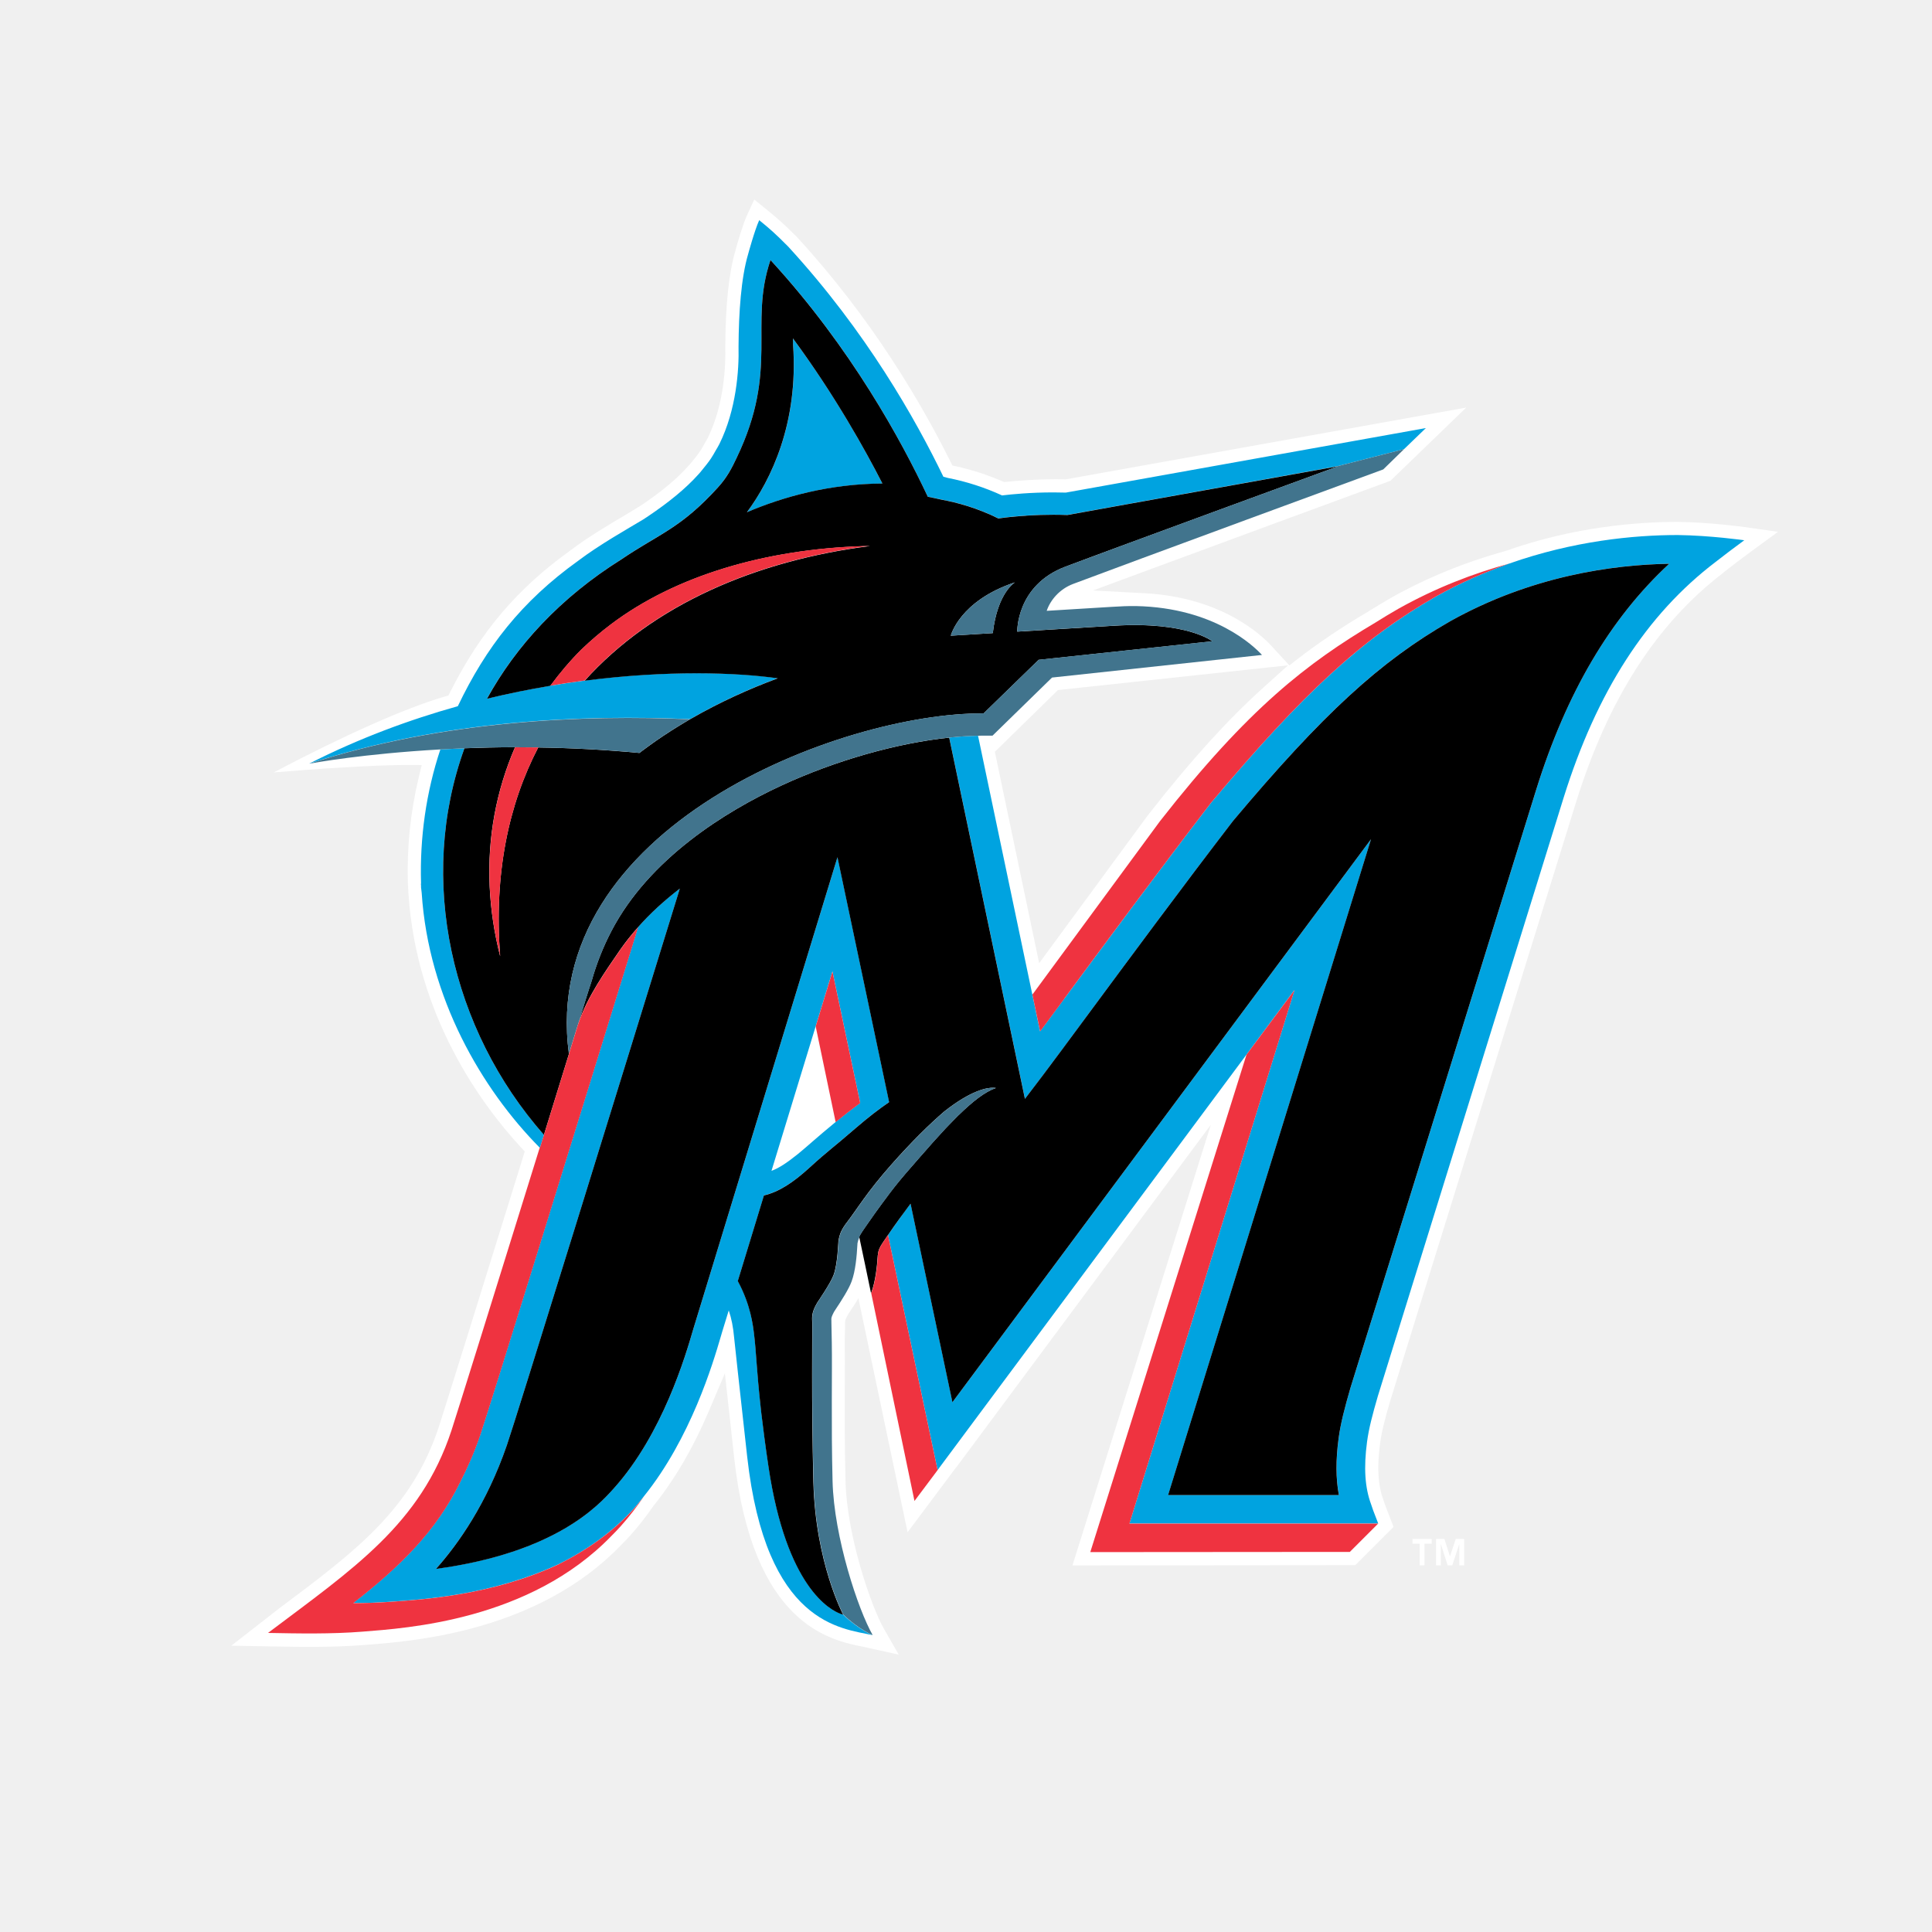
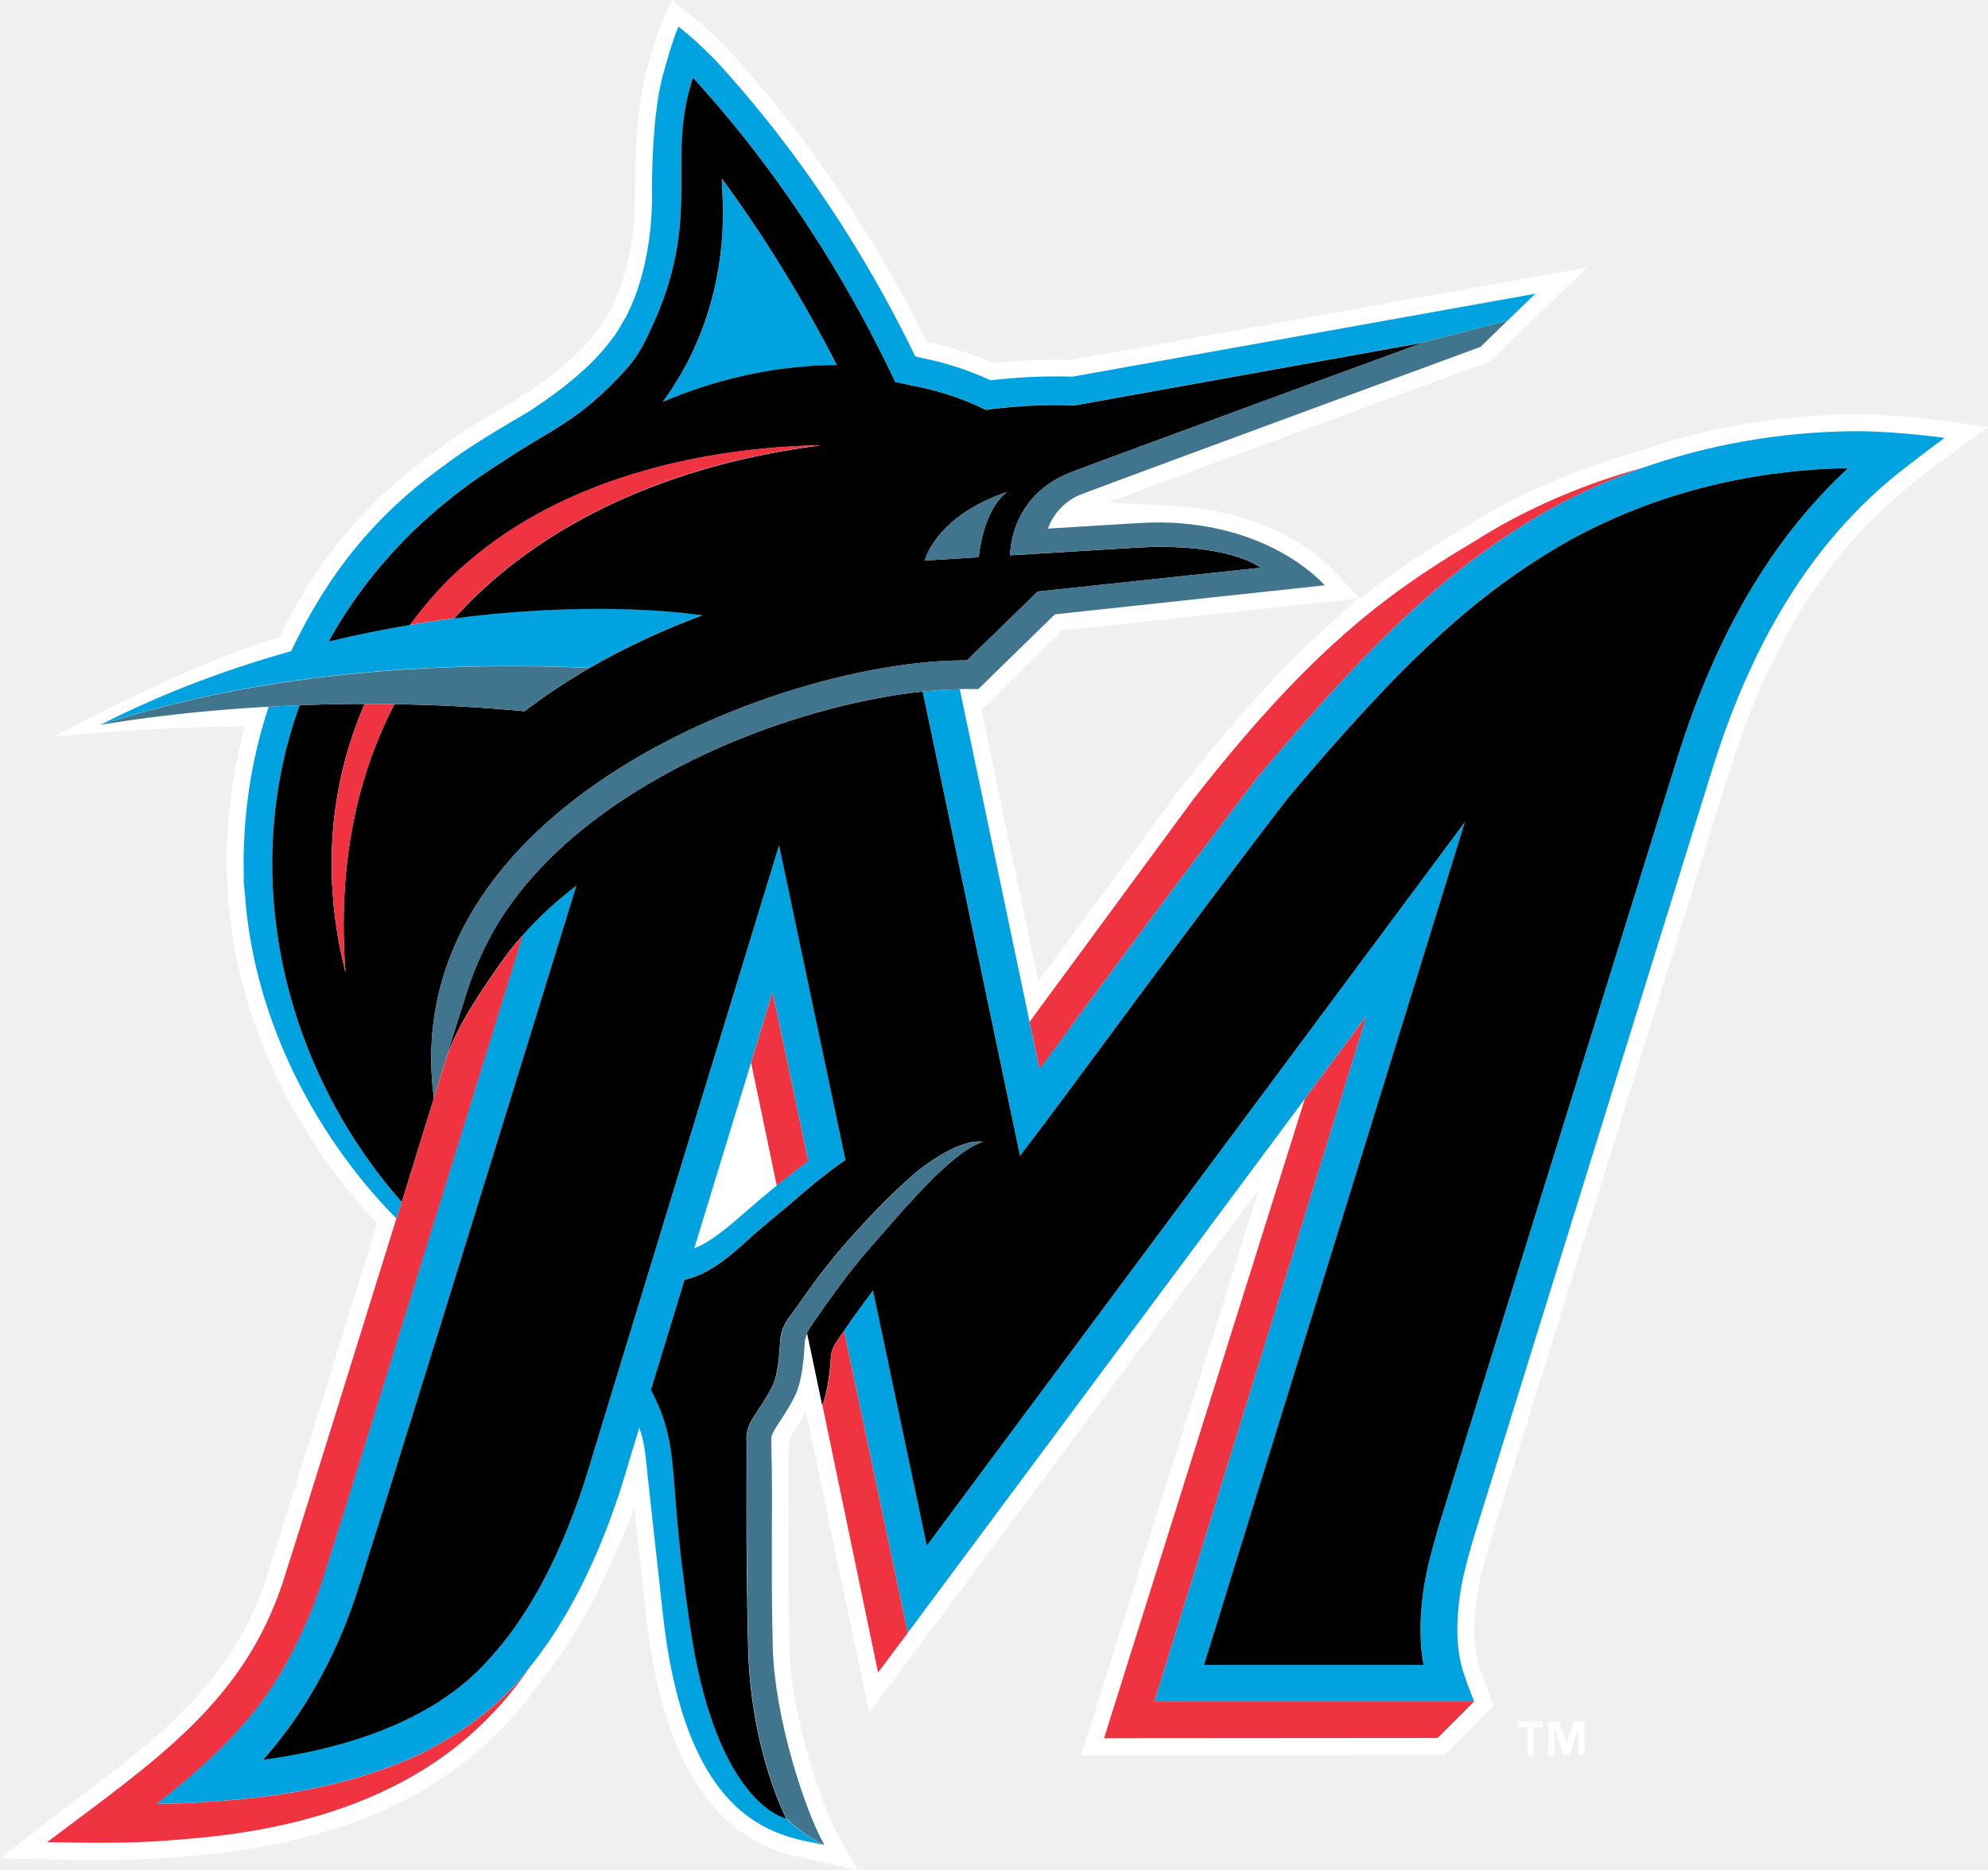
- <svg xmlns="http://www.w3.org/2000/svg" viewBox="0 0 300 300">
+ <svg xmlns="http://www.w3.org/2000/svg" viewBox="35.92 30.98 240.17 225.95">
  <path fill="#fff" d="M131.81 203.91c-.06.1-.11.16-.15.24-.312.587-.413.838-.438 1.095l-.004.264.002.051v.68c0 .06-.018.542-.03.934l-.02 1.236c.03 1.77.02 4.01.01 6.62-.02 4.21-.03 9.36.11 14.95.22 8.6 4 19.5 5.96 22.93l2.3 4.02-5.5-1.22c-5.13-1.01-17.15-3.38-20.04-29.29l-1.45-13.17-2.51 5.91c-2.4 5.64-5.25 10.52-8.53 14.61-1.23 1.76-2.42 3.28-3.64 4.64-.49.55-1 1.08-1.54 1.61-12.87 13.32-32.1 14.82-39.34 15.38l-.54.04c-4.88.38-9.79.3-14.53.21l-6.01-.11 7.46-5.81c11.92-8.92 20.54-15.37 24.77-28.19.81-2.48 6.42-20.46 13.05-41.81l.28-.93-.65-.71c-5.97-6.48-16.17-20.21-17.41-39.39l-.09-1.7c-.15-5.47.41-10.91 1.66-16.15l.49-2.05-2.11-.02c-5.55.02-14.36.61-20.87 1.16 11.13-5.85 20.35-9.95 26.43-11.74l.7-.2.33-.65c4.65-9.23 10.37-15.97 18.61-21.88 2.71-2.07 6.17-4.11 8.8-5.66l2.13-1.3c3.25-2.19 5.61-4.15 7.44-6.21l.54-.63c.39-.47.83-1.02 1.24-1.62.16-.24.31-.52.55-.93l.63-1.11c2.65-5.39 2.79-11.66 2.72-14.06.04-6.69.56-11.61 1.59-15.08.27-1.04 1.14-4.04 1.81-5.5l1.1-2.39 2.04 1.66c1.78 1.45 2.56 2.14 4.59 4.17 11.67 12.67 19.37 25.9 23.78 34.76l.35.71.78.17c2.35.54 4.66 1.29 6.85 2.23l.4.17.44-.04c1.33-.14 4.87-.46 9.16-.38l62.16-11.14-11.77 11.37c-3.01 1.1-25.7 9.45-38.59 14.22l-7.6 2.81 8.08.43c11.88.65 18.06 6.44 19.67 8.21l2.75 2.99 1.22-.94c3.29-2.56 6.84-4.94 11.19-7.52 1.09-.68 2.27-1.39 3.47-2.08 5.47-3.07 11.43-5.5 17.83-7.27 10.45-3.69 20.22-4.47 26.6-4.47 4.75.06 9.66.7 10.59.83l4.98.71-4.05 2.96c-1.44 1.06-2.99 2.22-4.38 3.32l.01.02c-10.41 7.93-17.91 19.58-22.92 35.62l-28.85 92.93c-.81 2.76-1.36 4.85-1.61 6.78-.49 3.67-.32 6.43.53 8.73.23.68.37 1.09 1.09 2.92l.48 1.24-5.95 5.94-43.91.04 21.49-68.43-39.51 53.17h-.02l-7.56 10.11-7.64-36.346c-.422.748-.946 1.521-1.48 2.326m87.52 35.06h2.98v.73h-1.12v3.37h-.75v-3.37h-1.11Zm6.72 0h1.3v4.09h-.75v-3.26h-.02l-1.07 3.26h-.72l-1.04-3.26h-.02v3.27h-.75v-4.1h1.31l.85 2.68h.02Zm-26.04-135.66-35.73 3.84-9.8 9.59 6.88 32.82 2.22-3.02c6.75-9.18 13.4-18.23 14.5-19.73l.44-.57c6.46-8.25 12.07-14.44 17.64-19.46Z" />
  <path fill="#00a3e0" d="m107.12 111.68.018-.01h.002Zm.018-.01c-16.28-.72-38.179.09-59.068 6.89h-.03c7.69-3.9 15.49-6.79 23.05-8.9 4.38-9.16 9.87-16.25 18.66-22.56 3.32-2.52 7.69-4.97 10.1-6.42.23-.15.46-.31.69-.45 3.33-2.24 5.92-4.35 7.92-6.58.2-.21.37-.43.55-.65.49-.59.97-1.19 1.39-1.81.26-.39.49-.8.72-1.21.2-.34.41-.68.59-1.04 2.62-5.31 3.06-11.44 2.97-15.12.03-5.3.4-10.68 1.49-14.36 0 0 1.01-3.72 1.72-5.27 1.74 1.42 2.46 2.05 4.48 4.08 12.16 13.23 19.85 26.92 24.12 35.76.23.05.45.13.68.18 2.91.57 5.73 1.48 8.43 2.72 1.5-.18 4.43-.47 7.97-.47.65 0 1.29.01 1.93.03l55.91-10.02-3.39 3.27-10.3 2.64-34.1 6.15-7.87 1.42c-5.93-.21-10.72.54-10.72.54a33.6 33.6 0 0 0-8.91-2.94c-.68-.15-1.36-.3-2.05-.42-4.01-8.55-11.9-23.15-24.43-36.76-3.41 10.08 1.4 16.83-5.25 30.71-.75 1.55-1.43 2.96-2.93 4.61-5.79 6.37-9.03 7.13-14.95 11.14-9.49 5.96-16.37 13.42-20.9 21.66 3.36-.82 6.64-1.47 9.84-2.01 1.81-.31 3.6-.57 5.34-.8 12.82-1.66 23.58-1.28 29.99-.37a87.4 87.4 0 0 0-13.43 6.25c-.064.037-.145.073-.212.11m16.002-59.12v.024l-.01-.014Zm0 .024c6.535 8.845 11.261 17.389 13.88 22.516-8.21.05-15.37 2.03-21.04 4.46 3.74-5.01 8.03-13.83 7.18-25.99-.02-.157-.02-.574-.02-.986M84.47 176.22l-.63 2.02c-.01-.01-.02-.03-.03-.03-8.99-9.07-17.28-23.26-18.33-39.56l-.1-.86v-.29c-.01-.06-.02-.13-.02-.19s.02-.11.02-.17c-.21-7.1.8-14.16 3-20.77 1.21-.07 2.45-.13 3.74-.18-7.36 20.34-2.11 43.63 12.34 60.03Zm46.44 74.49c2.35 2.28 4.56 3.19 4.56 3.19-4.77-1.07-16.53-1.56-19.45-27.73-1.21-10.81-2.03-18.51-2.03-18.51-.14-1.57-.4-2.92-.83-4.18l-1.01 3.29c-.07.22-.15.51-.25.85-1.17 4-4.62 15.67-11.92 24.73-.47.58-.91 1.19-1.41 1.75-3.43 3.81-7.52 6.64-11.74 8.75-10.5 4.92-21.45 5.53-26.23 5.87-1.95.14-3.86.2-5.77.21 7.18-5.62 12.87-11.1 16.65-18.87a54 54 0 0 0 3.04-7.12c1.36-3.96 14.9-47.72 24.55-78.97 1.96-2.22 4.17-4.21 6.5-6.01-9.65 31.27-25.34 82.03-26.85 86.42-3.12 9.05-7.53 15.32-11.01 19.22 18.63-2.52 25.26-9.89 27.59-12.48 7.63-8.48 11.19-20.72 12.36-24.75l22.39-73.28 8.02 38.03a57 57 0 0 0-5.18 4.03c-3.46 3-4.46 3.65-7.13 6.1-2.638 2.419-4.837 3.808-7.126 4.359l-4.024 13.161c-.01.05-.03.09-.04.13 2 3.69 2.35 6.86 2.54 8.35.32 2.6.38 5.48 1.01 11.2.04.34.07.65.11 1 .08.69.18 1.46.28 2.23.07.53.12 1.01.2 1.58.18 1.39.39 2.88.64 4.54 2.79 18.69 9.57 22.2 11.22 22.79.23.08.36.11.36.11Zm-11.114-68.902c1.168-.431 2.377-1.23 4.084-2.598 1.03-.82 3.14-2.75 5.87-4.98 1.17-.96 2.45-1.96 3.82-2.97l-4.31-20.42-2.6 8.52ZM260.5 83.08c5.06.06 10.35.81 10.35.81-1.46 1.07-3.03 2.25-4.47 3.38-10.73 8.17-18.44 20.14-23.58 36.59l-28.84 92.9c-.84 2.88-1.42 5.09-1.69 7.15-.53 4.01-.33 7.08.63 9.67.2.62.31.96 1.11 2.99h-38.63l25.63-82.85-7.45 10.03-47.97 64.52-7.7-36.5c.86-1.24 2.13-3.05 3.51-4.87l6.5 30.83 65-87.43-31.51 101.84h26.52c-.48-2.56-.49-5.43-.04-8.81.31-2.33.93-4.73 1.84-7.84l28.86-92.94c4.68-15.01 11.46-26.52 20.63-35.02-8.8.15-21.45 1.9-34.03 8.94-10.91 6.24-19.73 14.35-33.68 30.97-7.94 10.33-16.46 21.87-22.69 30.29-2.98 4.03-5.33 7.22-6.7 9.02l-2.94 3.87-11.76-56.09c1.55-.16 3.05-.26 4.47-.28l8.43 40.18 1.2 5.72c1.08-1.46 2.34-3.16 3.74-5.05 6.25-8.45 14.8-20.02 22.77-30.4l.06-.07c14.35-17.09 23.49-25.47 34.92-32.02 3.82-2.14 7.63-3.79 11.36-5.1 10-3.52 19.34-4.43 26.15-4.43" />
  <path d="M136.3 194.88c-.11 1.83-.38 4.13-.98 5.75-.02.05-.05.11-.07.17l-.9-4.33-.93-4.41v-.04c.12-.24.28-.52.51-.86.13-.19.29-.43.48-.7.37-.54.85-1.23 1.4-2 .33-.46.68-.95 1.05-1.45.86-1.18 1.81-2.44 2.76-3.6.34-.42.68-.82 1.01-1.2.73-.84 1.44-1.66 2.14-2.46l.22-.25c.62-.71 1.24-1.41 1.84-2.09.12-.14.24-.27.37-.41q.81-.9 1.59-1.74c.16-.17.31-.32.47-.49.47-.49.94-.97 1.39-1.42l.19-.19h.01c2.14-2.09 4.08-3.64 5.79-4.21-.12-.04-.25-.02-.38-.04-.92-.04-3.37.32-7.63 3.67-2.22 1.91-4.96 4.57-8.27 8.31-3.72 4.2-5.45 7.09-6.73 8.75-.96 1.23-1.25 1.92-1.44 3.07-.03.21-.12 3.55-.75 5.26-.47 1.3-2.44 4.14-2.54 4.31-.92 1.53-.81 2.27-.78 3.12s-.14 12.14.18 24.7c.32 12.55 4.62 20.62 4.62 20.62-.01-.01-.13-.03-.36-.11-1.65-.59-8.43-4.11-11.22-22.79-.25-1.66-.46-3.16-.64-4.54-.08-.57-.13-1.05-.2-1.58-.1-.77-.2-1.55-.28-2.23-.04-.36-.07-.66-.11-1-.63-5.73-.69-8.6-1.01-11.2-.18-1.49-.54-4.65-2.54-8.35.01-.05.03-.09.04-.13 1.14-3.74 2.55-8.34 4.02-13.16 2.29-.54 4.49-1.94 7.13-4.36 2.67-2.45 3.66-3.09 7.13-6.1 1.87-1.62 3.59-2.94 5.18-4.03l-8.02-38.03s-22.29 72.92-22.39 73.28c-1.17 4.02-4.73 16.27-12.36 24.75-2.33 2.59-8.97 9.96-27.59 12.48 3.48-3.9 7.89-10.17 11.01-19.22 1.51-4.39 17.2-55.15 26.85-86.42-2.33 1.8-4.54 3.78-6.5 6.01-1 1.13-1.94 2.3-2.8 3.54-2.387 3.462-4.989 7.197-6.412 11.215q.014-.053.032-.105c.38-1.25.77-2.51 1.16-3.76.28-.91.57-1.79.83-2.58a40.7 40.7 0 0 1 3.04-7.68c5.87-11.3 17.77-18.63 26.4-22.63 8.48-3.93 18.02-6.61 26.08-7.45l11.76 56.09 2.94-3.87c1.36-1.8 3.72-4.99 6.7-9.02 6.23-8.42 14.75-19.96 22.69-30.29 13.96-16.61 22.78-24.72 33.68-30.97 12.58-7.04 25.23-8.79 34.03-8.94-9.17 8.5-15.94 20.01-20.63 35.02L209.7 215.5c-.9 3.11-1.53 5.51-1.84 7.84-.45 3.37-.44 6.25.04 8.81h-26.52l31.51-101.84-65 87.43-6.5-30.83a126 126 0 0 0-3.51 4.87c-.29.41-.54.79-.72 1.05-.62.91-.77 1.36-.83 1.87-.01.06-.01.17-.01.17Zm-46.51-35.97.058-.165q-.022.083-.058.165m83.1-61.74c11.49-.72 15.35 2.41 15.35 2.41l-26.96 2.88-8.55 8.32c-21.86-.17-69.06 17.58-64.39 52.88-1.28 4.17-2.6 8.42-3.88 12.56-14.45-16.4-19.7-39.69-12.34-60.03 2.49-.09 5.1-.16 7.85-.16-2.91 6.74-4.28 13.98-3.94 21.58.17 3.69.72 7.33 1.63 10.87-.98-12.8 1.3-23.55 5.91-32.41 4.96.07 10.23.33 15.72.85l.51-.39c.03-.02.04-.03.07-.05.67-.49 1.34-.99 2.02-1.46s1.48-1.01 2.39-1.59c.62-.4 1.25-.78 1.88-1.16.32-.19.62-.38.96-.57.07-.04.16-.08.23-.12 4.37-2.51 8.92-4.59 13.43-6.25-6.42-.91-17.17-1.29-29.99.37 10.61-11.79 26.55-18.65 44.31-20.91-.34 0-.69.01-1.03.02-15.13.47-29.15 4.55-39.2 12.14a51 51 0 0 0-4.58 3.9c-1.78 1.77-3.37 3.67-4.83 5.64-3.2.54-6.48 1.19-9.84 2.01 4.53-8.24 11.41-15.71 20.9-21.66 5.92-4.01 9.16-4.77 14.95-11.14 1.5-1.65 2.17-3.05 2.92-4.61 6.65-13.88 1.84-20.63 5.25-30.71 12.52 13.62 20.42 28.21 24.43 36.76.69.13 1.37.27 2.05.43 2.57.47 5.64 1.32 8.91 2.94 0 0 4.79-.76 10.72-.54l7.87-1.42 34.2-6.16S173.06 85.11 165.42 88s-7.46 10.08-7.46 10.08Zm-49.74-43.62c.85 12.16-3.44 20.98-7.17 25.99 5.67-2.42 12.83-4.41 21.04-4.46-2.62-5.12-7.36-13.67-13.89-22.53.01.42.01.85.02 1.01Zm34.45 36.88c-8.61 2.86-9.96 8.28-9.96 8.28l6.52-.4c.73-6.32 3.44-7.88 3.44-7.88" />
  <path fill="#41748d" d="M79.97 116.03c-2.75 0-5.36.06-7.85.16-1.29.05-2.53.11-3.74.18-11.94.67-19.81 2.11-20.33 2.21 20.9-6.79 42.79-7.6 59.07-6.89-.33.19-.64.38-.96.57a76.373 76.373 0 0 0-4.27 2.75c-.69.47-1.35.96-2.02 1.46-.03.02-.05.03-.07.05l-.51.39c-5.49-.52-10.76-.77-15.72-.85q-1.83-.03-3.6-.03m77.63-25.6s-2.7 1.56-3.44 7.88l-6.52.4s1.36-5.42 9.96-8.28m50.12-18.05 10.3-2.64-3.23 3.15c-.35.12-40.61 14.93-48.15 17.78-2.1.79-3.54 2.49-4.11 4.18l10.15-.62c1.28-.08 2.54-.14 3.73-.12 12.16.25 18.31 6.24 19.55 7.59l-32.6 3.51-9.24 9.02h-1.71c-.17 0-.36.02-.53.02-1.42.01-2.92.12-4.47.28-8.06.83-17.6 3.52-26.08 7.45-8.64 4-20.54 11.34-26.4 22.63-1.26 2.42-2.28 5-3.04 7.68-.26.78-.54 1.67-.83 2.58-.39 1.25-.77 2.51-1.16 3.76-.04.09-.06.18-.09.27-.1.28-.18.57-.27.85-.39 1.29-.79 2.58-1.2 3.9-4.68-35.3 42.53-53.05 64.39-52.88l8.55-8.32 26.96-2.88s-3.86-3.13-15.35-2.41l-14.93.91s-.18-7.19 7.46-10.08c7.65-2.89 42.4-15.61 42.4-15.61l-34.2 6.16 34.09-6.15Zm-74.25 119.63v.04c-.17.38-.27.7-.32 1-.01.06-.01.12-.01.17-.1 1.83-.3 4.13-.9 5.75-.44 1.2-1.51 2.88-2.6 4.52-.06.1-.1.16-.15.24-.42.81-.42.93-.39 1.36v.27c.01.25.03 1.07.06 3.06.08 4.64-.11 12.54.12 21.59.22 8.67 3.98 19.97 6.23 23.89 0 0-2.22-.91-4.56-3.19 0 0-4.3-8.06-4.62-20.62s-.15-23.85-.18-24.7c-.03-.84-.14-1.59.78-3.12.1-.18 2.06-3.01 2.54-4.31.63-1.7.71-5.05.75-5.26.19-1.15.48-1.84 1.44-3.07 1.28-1.66 3.01-4.55 6.73-8.75 3.32-3.74 6.05-6.4 8.27-8.31 4.26-3.35 6.71-3.7 7.63-3.67.12.02.26.01.38.04-1.71.57-3.65 2.11-5.79 4.21h-.01l-.19.19c-.46.44-.92.92-1.39 1.42-.16.16-.31.32-.47.49a152 152 0 0 0-1.96 2.15c-.6.67-1.21 1.37-1.84 2.09l-.22.25c-.7.8-1.41 1.62-2.14 2.46-.34.38-.67.79-1.01 1.2-.95 1.16-1.9 2.42-2.76 3.6-.37.5-.72.99-1.05 1.45-.55.77-1.02 1.46-1.4 2-.19.27-.35.51-.48.7-.23.33-.39.61-.51.86Z" />
  <path fill="#ef3340" d="M135.1 84.77h-.08l.08-.01Zm-.08 0c-17.728 2.271-33.636 9.118-44.23 20.9-1.74.23-3.53.5-5.34.8 1.46-1.97 3.05-3.86 4.83-5.64 1.44-1.37 2.96-2.68 4.58-3.9 10.05-7.58 24.07-11.67 39.2-12.14.323-.009.638-.018.96-.02m-58.98 52.84c-.33-7.61 1.03-14.84 3.94-21.58q1.77 0 3.6.03c-4.61 8.86-6.89 19.61-5.91 32.41a53 53 0 0 1-1.63-10.87Zm10.82 105.23c4.22-2.11 8.31-4.94 11.74-8.75.5-.56.94-1.17 1.41-1.75-1.11 1.6-2.3 3.17-3.63 4.65-.47.53-.95 1.02-1.44 1.51-12.71 13.15-31.87 14.32-38.63 14.86-4.88.39-9.96.29-14.69.2 13.22-9.96 23.69-16.89 28.48-31.43.81-2.47 6.63-21.13 13.71-43.93l.03.03.63-2.02c1.28-4.14 2.59-8.39 3.88-12.56q.6-1.965 1.2-3.9c.09-.29.17-.58.27-.85 1.41-4.08 4.05-7.87 6.47-11.38.86-1.24 1.81-2.41 2.8-3.54-9.65 31.25-23.19 75.02-24.55 78.97-.91 2.64-1.95 5-3.04 7.12-3.79 7.78-9.47 13.26-16.65 18.87 1.9-.01 3.82-.07 5.77-.21 4.77-.34 15.73-.95 26.23-5.87Zm42.89-68.59.009-.007.001.007Zm.009-.007-3.099-14.863 2.6-8.52 4.31 20.42a93 93 0 0 0-3.811 2.963m7.411 18.587c.18-.27.44-.64.72-1.05l7.7 36.5-3.59 4.79-6.72-32.28.07-.17c.6-1.62.87-3.92.98-5.75 0-.05.01-.1.01-.17.06-.51.21-.96.83-1.87m28.08-37.72c-1.4 1.89-2.66 3.59-3.74 5.05l-1.2-5.72c8.05-10.95 19.71-26.79 19.82-26.94 13.71-17.52 22.85-24.54 33.5-30.86 1.14-.72 2.3-1.42 3.49-2.1 5.85-3.28 11.68-5.5 17.23-7.03-3.72 1.31-7.54 2.96-11.36 5.1-11.44 6.55-20.57 14.93-34.92 32.02l-.06.07c-7.97 10.38-16.53 21.95-22.77 30.4Zm10.13 81.47H214l-4.4 4.4-40.3.03 24.26-77.25 7.45-10.02Z" />
</svg>
